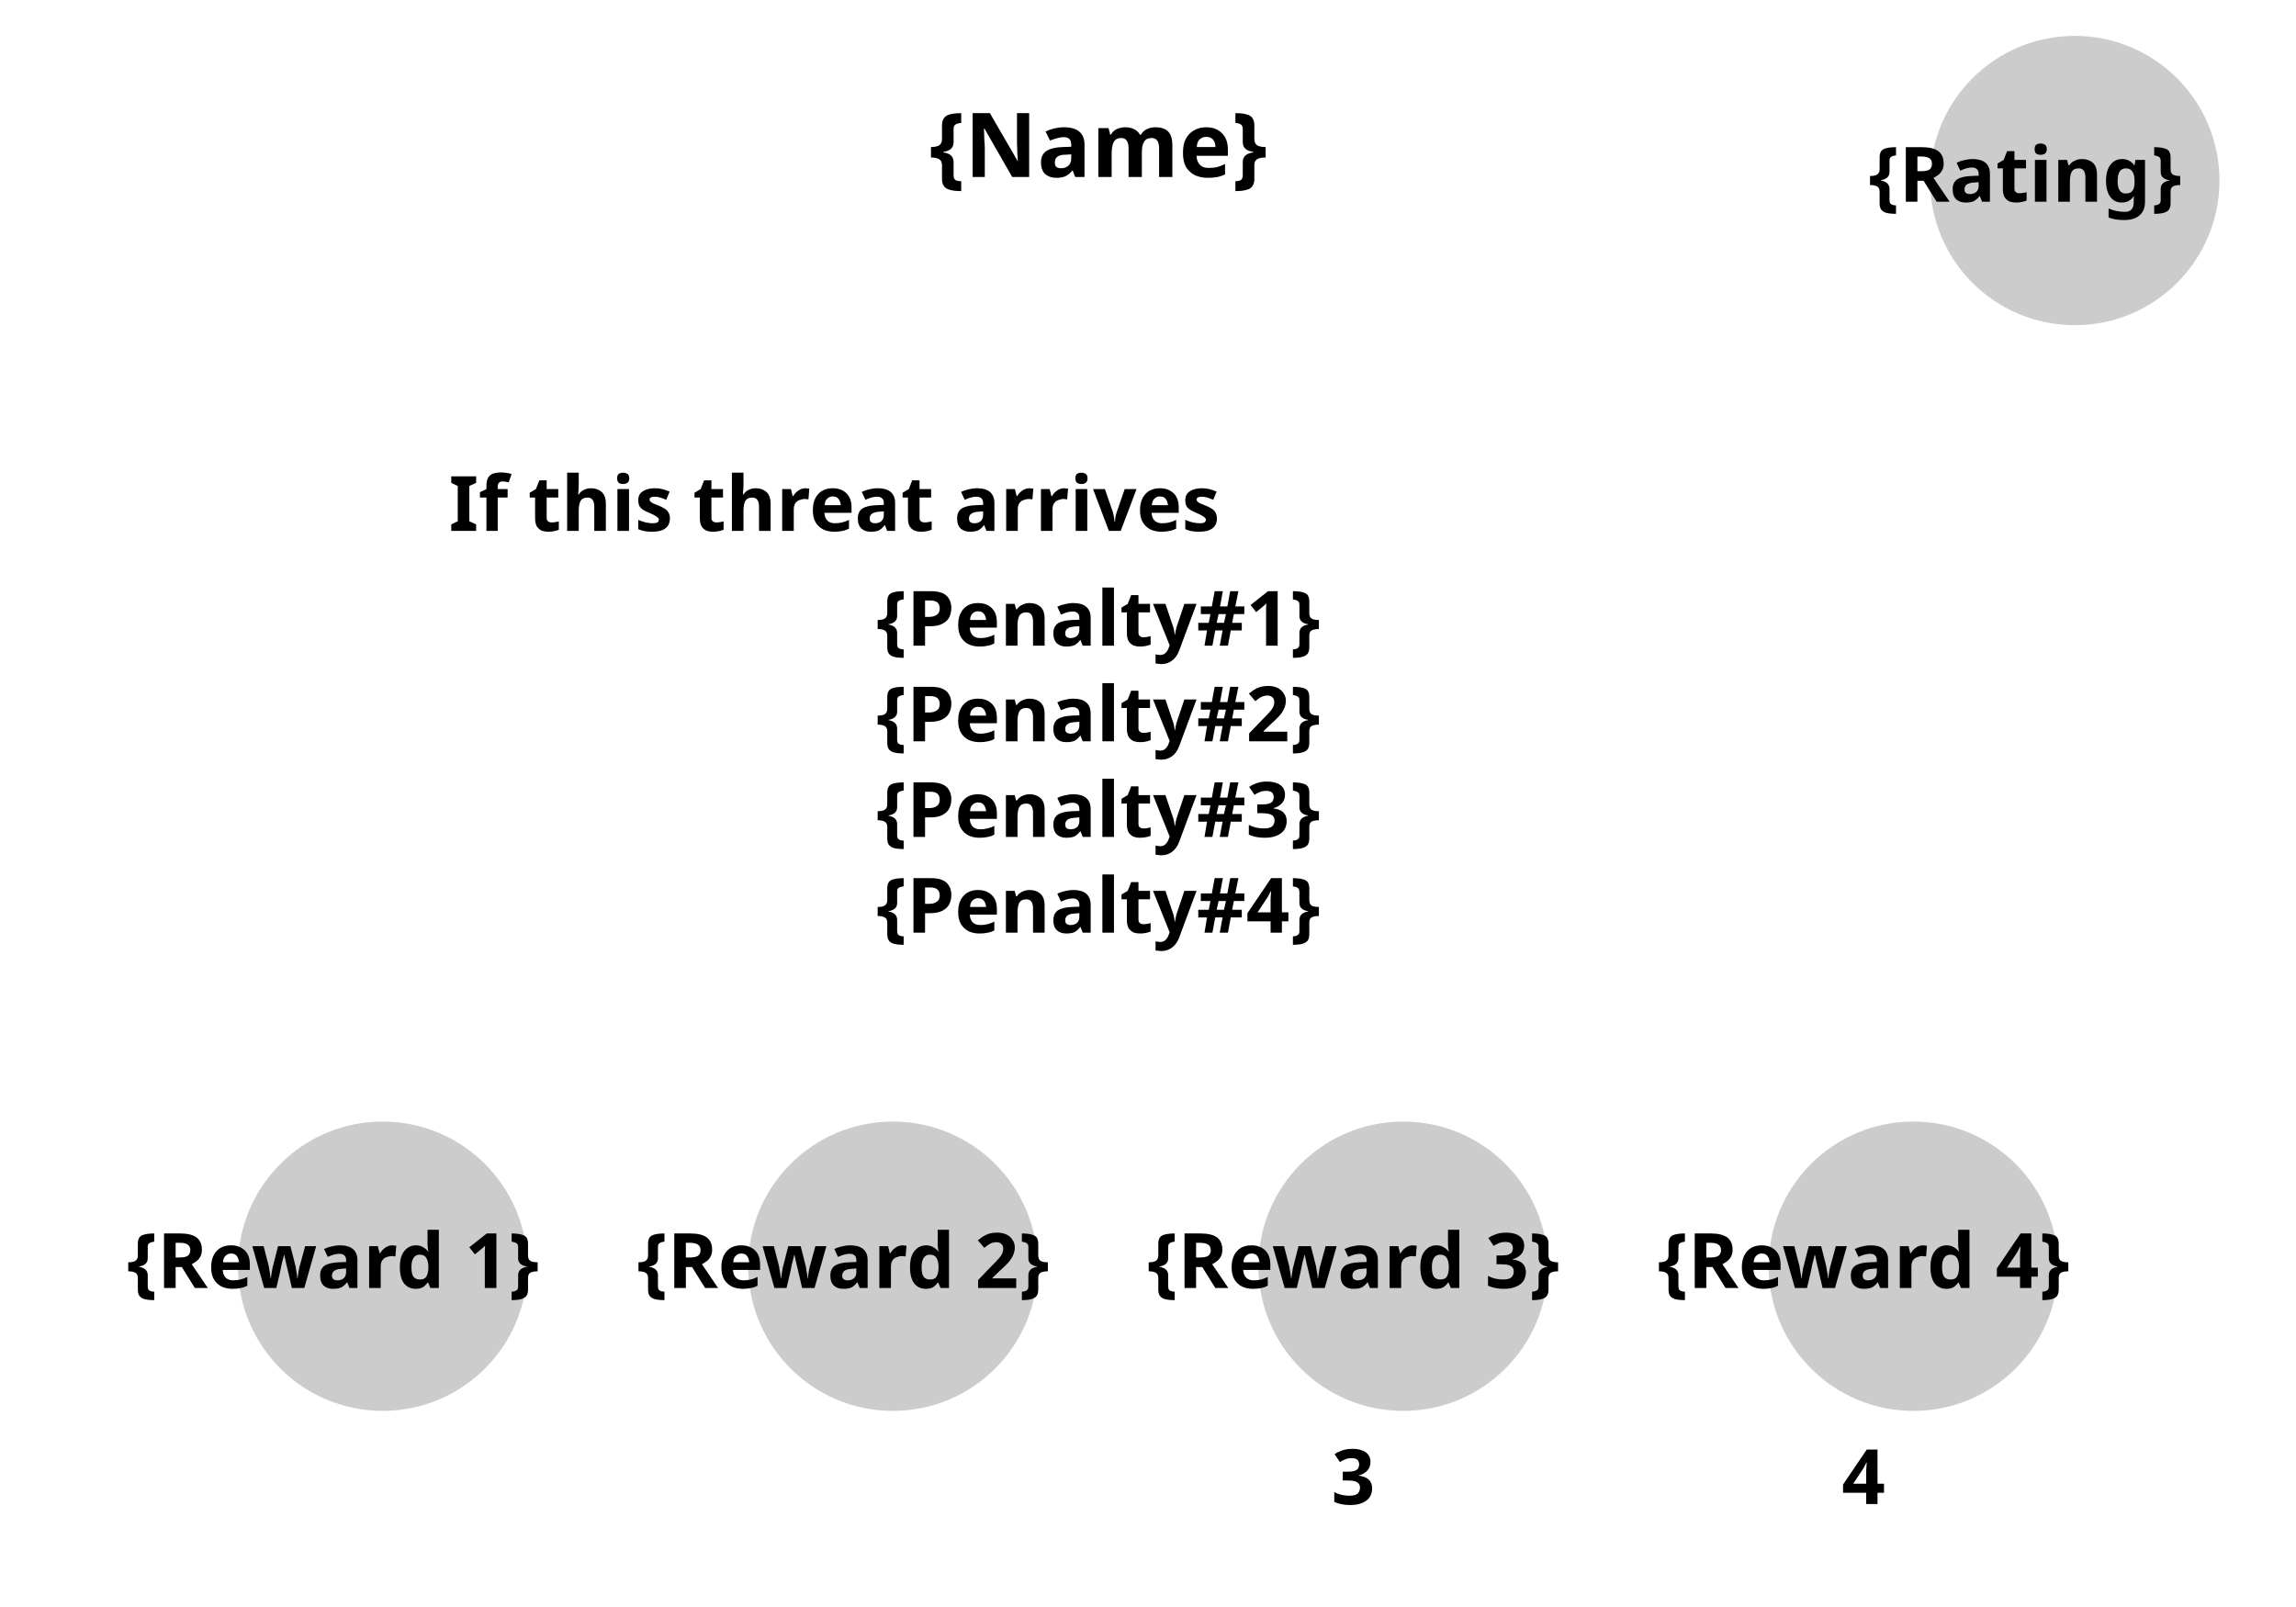
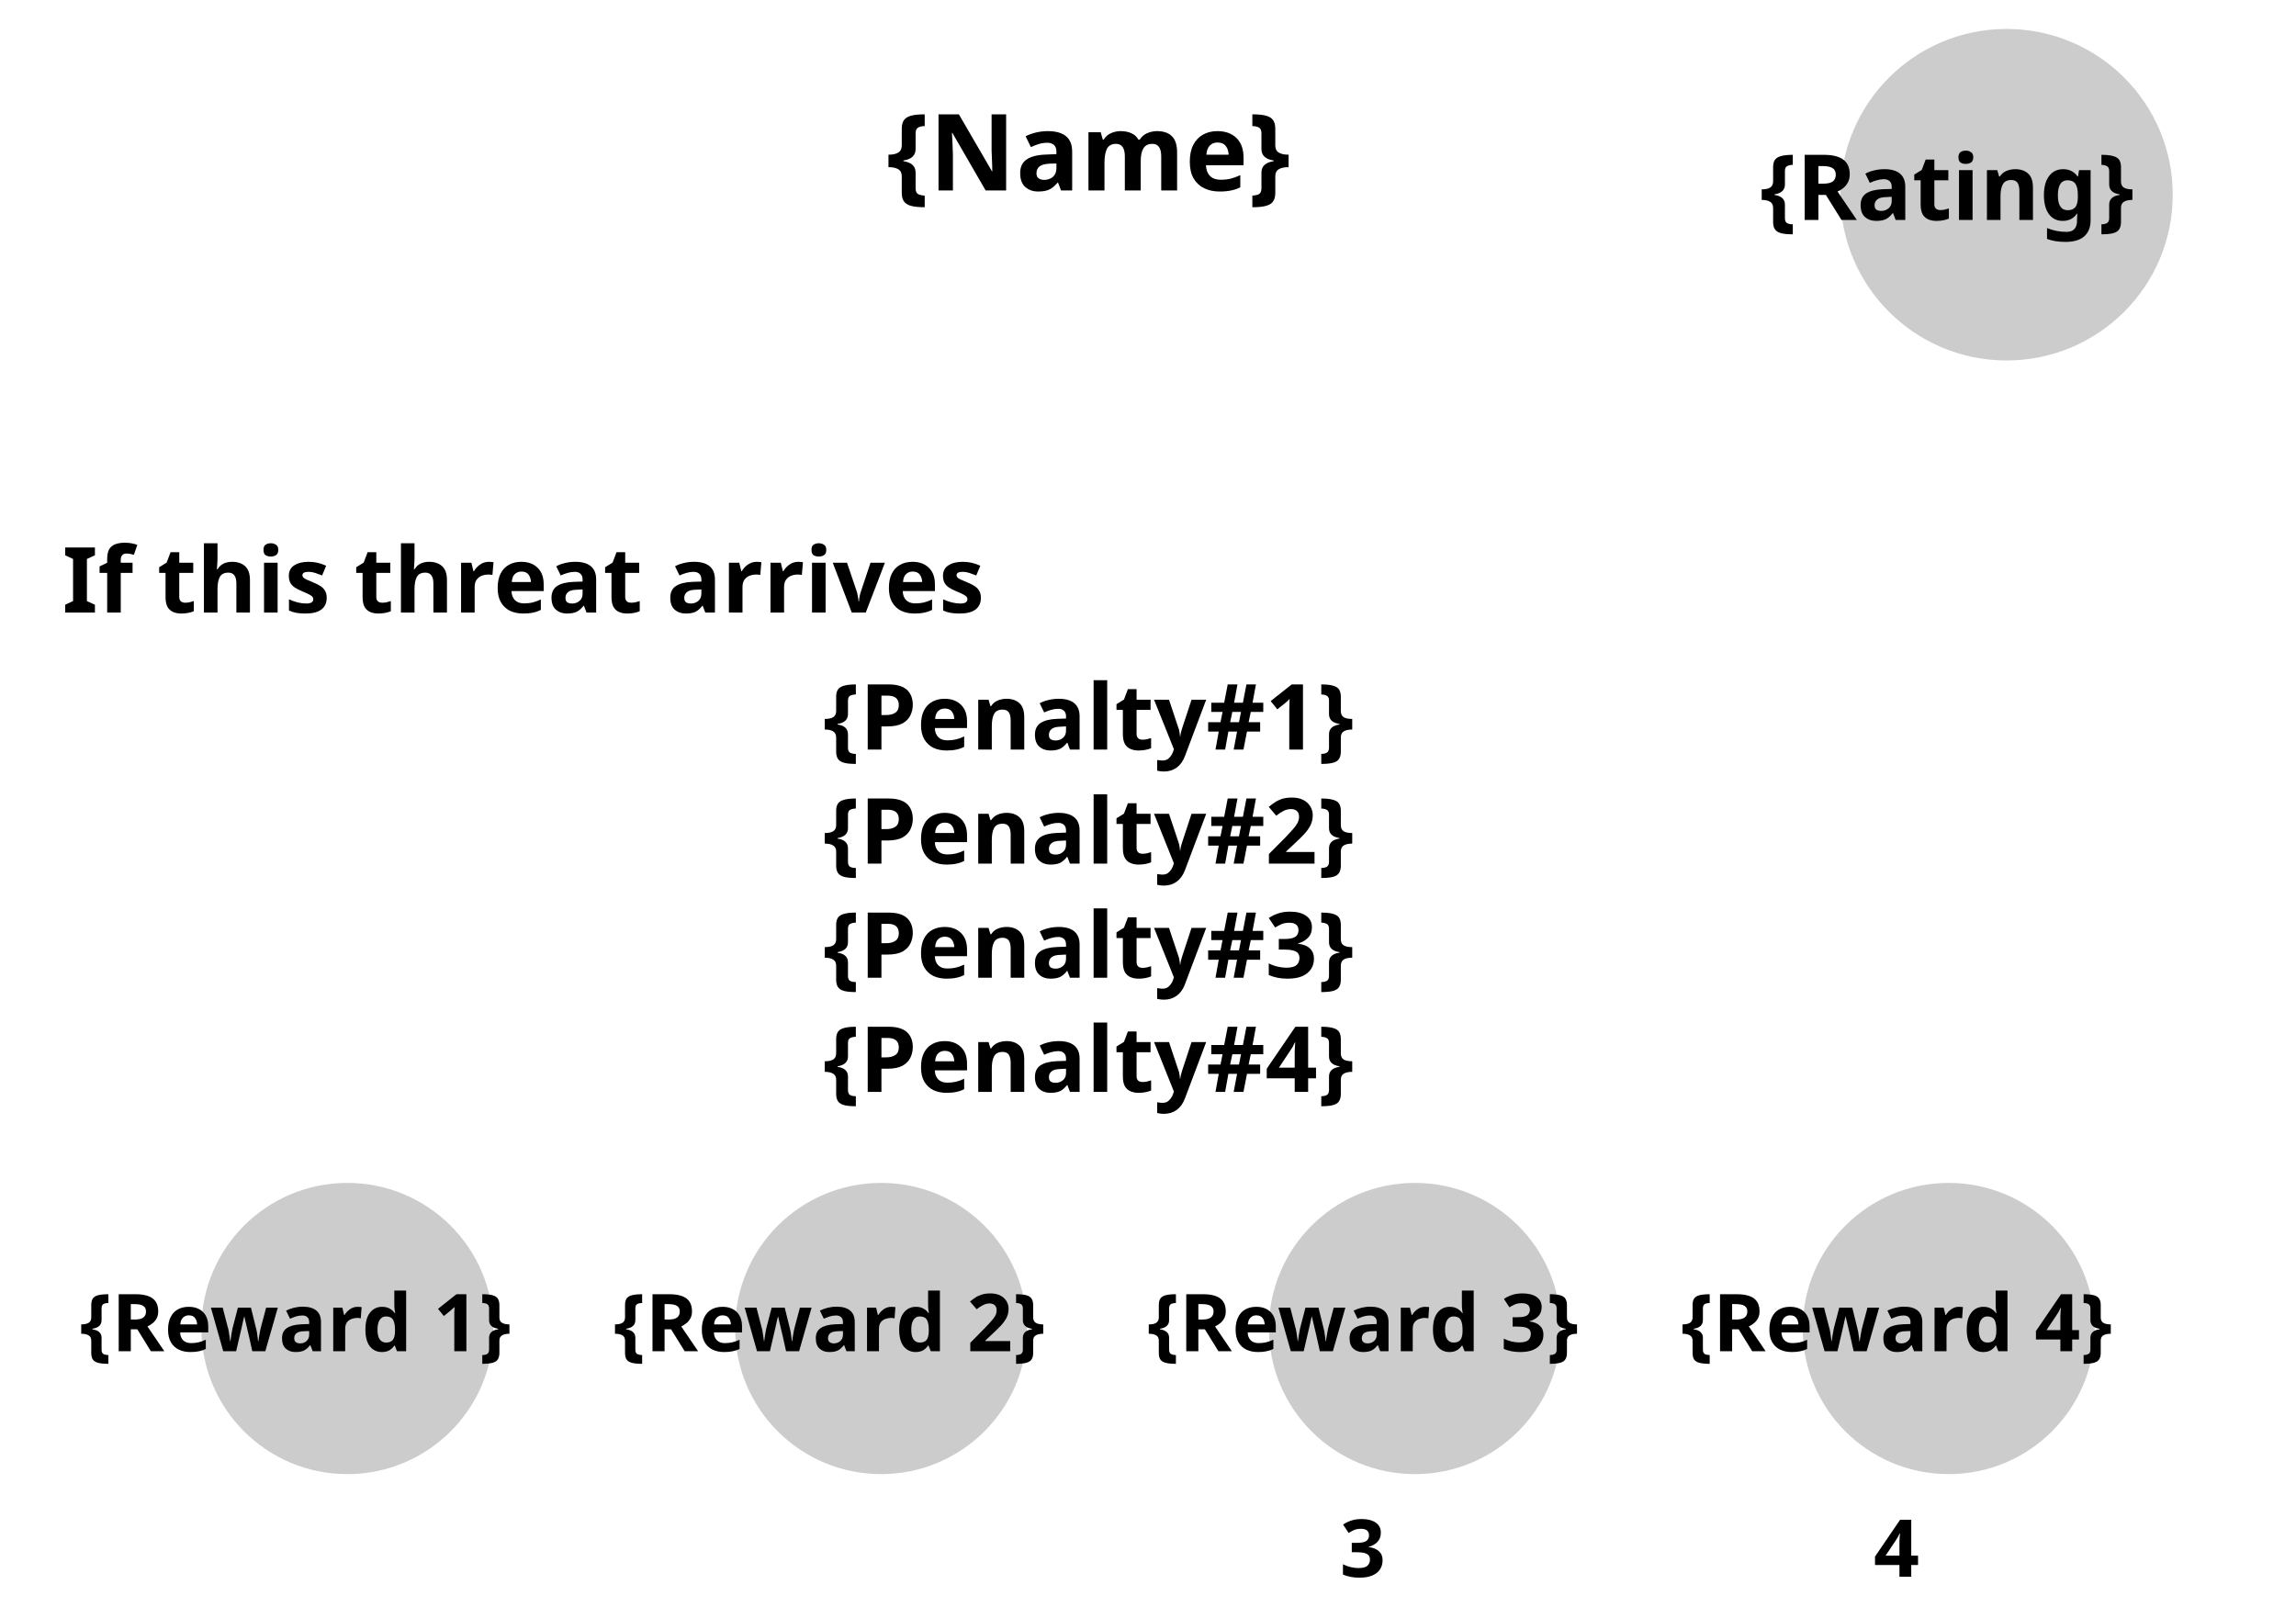
- <svg xmlns="http://www.w3.org/2000/svg" width="5in" height="3.5in" viewBox="0 0 127 88.9" version="1.1" id="svg3784">
+ <svg xmlns="http://www.w3.org/2000/svg" width="1000" height="700" viewBox="0 0 264.583 185.208" version="1.1" id="svg3784">
  <defs id="defs3778" />
-   <g id="layer1" transform="translate(0,-208.1)">
-     <text xml:space="preserve" style="font-style:normal;font-variant:normal;font-weight:bold;font-stretch:normal;font-size:4.233px;line-height:1.25;font-family:sans-serif;-inkscape-font-specification:'sans-serif Bold';text-align:center;letter-spacing:0px;word-spacing:0px;text-anchor:middle;fill:#000000;fill-opacity:1;stroke:none;stroke-width:0.265" x="63.5" y="217.89" id="text3788">
-       <tspan id="tspan3786" x="63.5" y="217.89" style="font-size:4.939px;stroke-width:0.265">{Name}</tspan>
+   <g id="layer1" transform="translate(0,-111.7917)">
+     <text xml:space="preserve" style="font-style:normal;font-variant:normal;font-weight:bold;font-stretch:normal;font-size:10.533px;line-height:1.25;font-family:sans-serif;-inkscape-font-specification:'sans-serif Bold';text-align:center;letter-spacing:0px;word-spacing:0px;text-anchor:middle;fill:#000000;fill-opacity:1;stroke:none;stroke-width:0.265" x="132.135" y="133.897" id="text3788" transform="scale(1.001188,0.998813)">
+       <tspan id="tspan3786" x="132.135" y="133.897" style="font-size:12.289px;stroke-width:0.265">{Name}</tspan>
    </text>
-     <text xml:space="preserve" style="font-style:normal;font-variant:normal;font-weight:bold;font-stretch:normal;font-size:4.233px;line-height:1.25;font-family:sans-serif;-inkscape-font-specification:'sans-serif Bold';text-align:center;letter-spacing:0px;word-spacing:0px;text-anchor:middle;fill:#000000;fill-opacity:1;stroke:none;stroke-width:0.265" x="63.5" y="243.819" id="text3796">
-       <tspan id="tspan3794" x="63.5" y="243.819" style="stroke-width:0.265">{Penalty#1}</tspan>
+     <text xml:space="preserve" style="font-style:normal;font-variant:normal;font-weight:bold;font-stretch:normal;font-size:10.533px;line-height:1.25;font-family:sans-serif;-inkscape-font-specification:'sans-serif Bold';text-align:center;letter-spacing:0px;word-spacing:0px;text-anchor:middle;fill:#000000;fill-opacity:1;stroke:none;stroke-width:0.265" x="132.135" y="198.412" id="text3796" transform="scale(1.001188,0.998813)">
+       <tspan id="tspan3794" x="132.135" y="198.412" style="stroke-width:0.265">{Penalty#1}</tspan>
    </text>
-     <text xml:space="preserve" style="font-style:normal;font-variant:normal;font-weight:bold;font-stretch:normal;font-size:4.233px;line-height:1.25;font-family:sans-serif;-inkscape-font-specification:'sans-serif Bold';text-align:center;letter-spacing:0px;word-spacing:0px;text-anchor:middle;fill:#000000;fill-opacity:1;stroke:none;stroke-width:0.265" x="48.898" y="237.469" id="text3800">
-       <tspan id="tspan3798" x="48.898" y="237.469" style="stroke-width:0.265">If this threat arrives</tspan>
+     <text xml:space="preserve" style="font-style:normal;font-variant:normal;font-weight:bold;font-stretch:normal;font-size:10.533px;line-height:1.25;font-family:sans-serif;-inkscape-font-specification:'sans-serif Bold';text-align:center;letter-spacing:0px;word-spacing:0px;text-anchor:middle;fill:#000000;fill-opacity:1;stroke:none;stroke-width:0.265" x="67.077" y="182.613" id="text3800" transform="scale(1.001188,0.998813)">
+       <tspan id="tspan3798" x="67.077" y="182.613" style="stroke-width:0.265">If this threat arrives</tspan>
    </text>
-     <circle style="opacity:1;vector-effect:none;fill:#cccccc;fill-opacity:1;stroke:#cccccc;stroke-width:1.058;stroke-linecap:butt;stroke-linejoin:miter;stroke-miterlimit:4;stroke-dasharray:none;stroke-dashoffset:0;stroke-opacity:1" id="path3802" cx="114.763" cy="218.088" r="7.474" />
-     <text xml:space="preserve" style="font-style:normal;font-variant:normal;font-weight:bold;font-stretch:normal;font-size:4.233px;line-height:1.25;font-family:sans-serif;-inkscape-font-specification:'sans-serif Bold';text-align:center;letter-spacing:0px;word-spacing:0px;text-anchor:middle;fill:#000000;fill-opacity:1;stroke:none;stroke-width:0.265" x="114.763" y="219.259" id="text3792">
-       <tspan id="tspan3790" x="114.763" y="219.259" style="stroke-width:0.265">{Rating}</tspan>
+     <ellipse style="opacity:1;vector-effect:none;fill:#cccccc;fill-opacity:1;stroke:#cccccc;stroke-width:1.058;stroke-linecap:butt;stroke-linejoin:miter;stroke-miterlimit:4;stroke-dasharray:none;stroke-dashoffset:0;stroke-opacity:1" id="path3802" cx="231.231" cy="134.232" rx="18.619" ry="18.575" />
+     <text xml:space="preserve" style="font-style:normal;font-variant:normal;font-weight:bold;font-stretch:normal;font-size:10.533px;line-height:1.25;font-family:sans-serif;-inkscape-font-specification:'sans-serif Bold';text-align:center;letter-spacing:0px;word-spacing:0px;text-anchor:middle;fill:#000000;fill-opacity:1;stroke:none;stroke-width:0.265" x="230.956" y="137.305" id="text3792" transform="scale(1.001188,0.998813)">
+       <tspan id="tspan3790" x="230.956" y="137.305" style="stroke-width:0.265">{Rating}</tspan>
    </text>
-     <text id="text3810" y="249.11" x="63.5" style="font-style:normal;font-variant:normal;font-weight:bold;font-stretch:normal;font-size:4.233px;line-height:1.25;font-family:sans-serif;-inkscape-font-specification:'sans-serif Bold';text-align:center;letter-spacing:0px;word-spacing:0px;text-anchor:middle;fill:#000000;fill-opacity:1;stroke:none;stroke-width:0.265" xml:space="preserve">
-       <tspan style="stroke-width:0.265" y="249.11" x="63.5" id="tspan3808">{Penalty#2}</tspan>
+     <text id="text3810" y="211.578" x="132.135" style="font-style:normal;font-variant:normal;font-weight:bold;font-stretch:normal;font-size:10.533px;line-height:1.25;font-family:sans-serif;-inkscape-font-specification:'sans-serif Bold';text-align:center;letter-spacing:0px;word-spacing:0px;text-anchor:middle;fill:#000000;fill-opacity:1;stroke:none;stroke-width:0.265" xml:space="preserve" transform="scale(1.001188,0.998813)">
+       <tspan style="stroke-width:0.265" y="211.578" x="132.135" id="tspan3808">{Penalty#2}</tspan>
    </text>
-     <text xml:space="preserve" style="font-style:normal;font-variant:normal;font-weight:bold;font-stretch:normal;font-size:4.233px;line-height:1.25;font-family:sans-serif;-inkscape-font-specification:'sans-serif Bold';text-align:center;letter-spacing:0px;word-spacing:0px;text-anchor:middle;fill:#000000;fill-opacity:1;stroke:none;stroke-width:0.265" x="63.5" y="254.402" id="text3814">
-       <tspan id="tspan3812" x="63.5" y="254.402" style="stroke-width:0.265">{Penalty#3}</tspan>
+     <text xml:space="preserve" style="font-style:normal;font-variant:normal;font-weight:bold;font-stretch:normal;font-size:10.533px;line-height:1.25;font-family:sans-serif;-inkscape-font-specification:'sans-serif Bold';text-align:center;letter-spacing:0px;word-spacing:0px;text-anchor:middle;fill:#000000;fill-opacity:1;stroke:none;stroke-width:0.265" x="132.135" y="224.745" id="text3814" transform="scale(1.001188,0.998813)">
+       <tspan id="tspan3812" x="132.135" y="224.745" style="stroke-width:0.265">{Penalty#3}</tspan>
    </text>
-     <text id="text3818" y="259.694" x="63.5" style="font-style:normal;font-variant:normal;font-weight:bold;font-stretch:normal;font-size:4.233px;line-height:1.25;font-family:sans-serif;-inkscape-font-specification:'sans-serif Bold';text-align:center;letter-spacing:0px;word-spacing:0px;text-anchor:middle;fill:#000000;fill-opacity:1;stroke:none;stroke-width:0.265" xml:space="preserve">
-       <tspan style="stroke-width:0.265" y="259.694" x="63.5" id="tspan3816">{Penalty#4}</tspan>
+     <text id="text3818" y="237.911" x="132.135" style="font-style:normal;font-variant:normal;font-weight:bold;font-stretch:normal;font-size:10.533px;line-height:1.25;font-family:sans-serif;-inkscape-font-specification:'sans-serif Bold';text-align:center;letter-spacing:0px;word-spacing:0px;text-anchor:middle;fill:#000000;fill-opacity:1;stroke:none;stroke-width:0.265" xml:space="preserve" transform="scale(1.001188,0.998813)">
+       <tspan style="stroke-width:0.265" y="237.911" x="132.135" id="tspan3816">{Penalty#4}</tspan>
    </text>
-     <circle r="7.474" cy="278.148" cx="21.167" id="circle3828" style="opacity:1;vector-effect:none;fill:#cccccc;fill-opacity:1;stroke:#cccccc;stroke-width:1.058;stroke-linecap:butt;stroke-linejoin:miter;stroke-miterlimit:4;stroke-dasharray:none;stroke-dashoffset:0;stroke-opacity:1" />
-     <circle style="opacity:1;vector-effect:none;fill:#cccccc;fill-opacity:1;stroke:#cccccc;stroke-width:1.058;stroke-linecap:butt;stroke-linejoin:miter;stroke-miterlimit:4;stroke-dasharray:none;stroke-dashoffset:0;stroke-opacity:1" id="circle3830" cx="49.389" cy="278.148" r="7.474" />
-     <circle r="7.474" cy="278.148" cx="77.611" id="circle3832" style="opacity:1;vector-effect:none;fill:#cccccc;fill-opacity:1;stroke:#cccccc;stroke-width:1.058;stroke-linecap:butt;stroke-linejoin:miter;stroke-miterlimit:4;stroke-dasharray:none;stroke-dashoffset:0;stroke-opacity:1" />
-     <circle style="opacity:1;vector-effect:none;fill:#cccccc;fill-opacity:1;stroke:#cccccc;stroke-width:1.058;stroke-linecap:butt;stroke-linejoin:miter;stroke-miterlimit:4;stroke-dasharray:none;stroke-dashoffset:0;stroke-opacity:1" id="circle3834" cx="105.833" cy="278.148" r="7.474" />
-     <text xml:space="preserve" style="font-style:normal;font-variant:normal;font-weight:bold;font-stretch:normal;font-size:4.233px;line-height:1.25;font-family:sans-serif;-inkscape-font-specification:'sans-serif Bold';text-align:center;letter-spacing:0px;word-spacing:0px;text-anchor:middle;fill:#000000;fill-opacity:1;stroke:none;stroke-width:0.265" x="77.612" y="291.311" id="text3848">
-       <tspan id="tspan3846" x="77.612" y="291.311" style="stroke-width:0.265">3</tspan>
+     <ellipse cy="264.904" cx="40.026" id="circle3828" style="opacity:1;vector-effect:none;fill:#cccccc;fill-opacity:1;stroke:#cccccc;stroke-width:1.058;stroke-linecap:butt;stroke-linejoin:miter;stroke-miterlimit:4;stroke-dasharray:none;stroke-dashoffset:0;stroke-opacity:1" rx="16.291" ry="16.252" />
+     <ellipse style="opacity:1;vector-effect:none;fill:#cccccc;fill-opacity:1;stroke:#cccccc;stroke-width:1.058;stroke-linecap:butt;stroke-linejoin:miter;stroke-miterlimit:4;stroke-dasharray:none;stroke-dashoffset:0;stroke-opacity:1" id="circle3830" cx="101.536" cy="264.904" rx="16.291" ry="16.252" />
+     <ellipse cy="264.904" cx="163.047" id="circle3832" style="opacity:1;vector-effect:none;fill:#cccccc;fill-opacity:1;stroke:#cccccc;stroke-width:1.058;stroke-linecap:butt;stroke-linejoin:miter;stroke-miterlimit:4;stroke-dasharray:none;stroke-dashoffset:0;stroke-opacity:1" rx="16.291" ry="16.252" />
+     <ellipse style="opacity:1;vector-effect:none;fill:#cccccc;fill-opacity:1;stroke:#cccccc;stroke-width:1.058;stroke-linecap:butt;stroke-linejoin:miter;stroke-miterlimit:4;stroke-dasharray:none;stroke-dashoffset:0;stroke-opacity:1" id="circle3834" cx="224.557" cy="264.904" rx="16.291" ry="16.252" />
+     <text xml:space="preserve" style="font-style:normal;font-variant:normal;font-weight:bold;font-stretch:normal;font-size:9.216px;line-height:1.25;font-family:sans-serif;-inkscape-font-specification:'sans-serif Bold';text-align:center;letter-spacing:0px;word-spacing:0px;text-anchor:middle;fill:#000000;fill-opacity:1;stroke:none;stroke-width:0.265" x="162.856" y="293.874" id="text3848" transform="scale(1.001188,0.998813)">
+       <tspan id="tspan3846" x="162.856" y="293.874" style="stroke-width:0.265">3</tspan>
    </text>
-     <text xml:space="preserve" style="font-style:normal;font-variant:normal;font-weight:bold;font-stretch:normal;font-size:4.233px;line-height:1.25;font-family:sans-serif;-inkscape-font-specification:'sans-serif Bold';text-align:center;letter-spacing:0px;word-spacing:0px;text-anchor:middle;fill:#000000;fill-opacity:1;stroke:none;stroke-width:0.265" x="105.83" y="291.307" id="text3852">
-       <tspan id="tspan3850" x="105.83" y="291.307" style="stroke-width:0.265">4</tspan>
+     <text xml:space="preserve" style="font-style:normal;font-variant:normal;font-weight:bold;font-stretch:normal;font-size:9.216px;line-height:1.25;font-family:sans-serif;-inkscape-font-specification:'sans-serif Bold';text-align:center;letter-spacing:0px;word-spacing:0px;text-anchor:middle;fill:#000000;fill-opacity:1;stroke:none;stroke-width:0.265" x="224.284" y="293.865" id="text3852" transform="scale(1.001188,0.998813)">
+       <tspan id="tspan3850" x="224.284" y="293.865" style="stroke-width:0.265">4</tspan>
    </text>
-     <text xml:space="preserve" style="font-style:normal;font-variant:normal;font-weight:bold;font-stretch:normal;font-size:4.233px;line-height:1.25;font-family:sans-serif;-inkscape-font-specification:'sans-serif Bold';text-align:center;letter-spacing:0px;word-spacing:0px;text-anchor:middle;fill:#000000;fill-opacity:1;stroke:none;stroke-width:0.265" x="21.167" y="279.351" id="text3880">
-       <tspan id="tspan3878" x="21.167" y="279.351" style="stroke-width:0.265">{Reward 1}</tspan>
+     <text xml:space="preserve" style="font-style:normal;font-variant:normal;font-weight:bold;font-stretch:normal;font-size:9.216px;line-height:1.25;font-family:sans-serif;-inkscape-font-specification:'sans-serif Bold';text-align:center;letter-spacing:0px;word-spacing:0px;text-anchor:middle;fill:#000000;fill-opacity:1;stroke:none;stroke-width:0.265" x="39.978" y="267.838" id="text3880" transform="scale(1.001188,0.998813)">
+       <tspan id="tspan3878" x="39.978" y="267.838" style="stroke-width:0.265">{Reward 1}</tspan>
    </text>
-     <text id="text3884" y="279.351" x="49.389" style="font-style:normal;font-variant:normal;font-weight:bold;font-stretch:normal;font-size:4.233px;line-height:1.25;font-family:sans-serif;-inkscape-font-specification:'sans-serif Bold';text-align:center;letter-spacing:0px;word-spacing:0px;text-anchor:middle;fill:#000000;fill-opacity:1;stroke:none;stroke-width:0.265" xml:space="preserve">
-       <tspan style="stroke-width:0.265" y="279.351" x="49.389" id="tspan3882">{Reward 2}</tspan>
+     <text id="text3884" y="267.838" x="101.416" style="font-style:normal;font-variant:normal;font-weight:bold;font-stretch:normal;font-size:9.216px;line-height:1.25;font-family:sans-serif;-inkscape-font-specification:'sans-serif Bold';text-align:center;letter-spacing:0px;word-spacing:0px;text-anchor:middle;fill:#000000;fill-opacity:1;stroke:none;stroke-width:0.265" xml:space="preserve" transform="scale(1.001188,0.998813)">
+       <tspan style="stroke-width:0.265" y="267.838" x="101.416" id="tspan3882">{Reward 2}</tspan>
    </text>
-     <text xml:space="preserve" style="font-style:normal;font-variant:normal;font-weight:bold;font-stretch:normal;font-size:4.233px;line-height:1.25;font-family:sans-serif;-inkscape-font-specification:'sans-serif Bold';text-align:center;letter-spacing:0px;word-spacing:0px;text-anchor:middle;fill:#000000;fill-opacity:1;stroke:none;stroke-width:0.265" x="77.611" y="279.351" id="text3888">
-       <tspan id="tspan3886" x="77.611" y="279.351" style="stroke-width:0.265">{Reward 3}</tspan>
+     <text xml:space="preserve" style="font-style:normal;font-variant:normal;font-weight:bold;font-stretch:normal;font-size:9.216px;line-height:1.25;font-family:sans-serif;-inkscape-font-specification:'sans-serif Bold';text-align:center;letter-spacing:0px;word-spacing:0px;text-anchor:middle;fill:#000000;fill-opacity:1;stroke:none;stroke-width:0.265" x="162.853" y="267.838" id="text3888" transform="scale(1.001188,0.998813)">
+       <tspan id="tspan3886" x="162.853" y="267.838" style="stroke-width:0.265">{Reward 3}</tspan>
    </text>
-     <text id="text3892" y="279.351" x="105.833" style="font-style:normal;font-variant:normal;font-weight:bold;font-stretch:normal;font-size:4.233px;line-height:1.25;font-family:sans-serif;-inkscape-font-specification:'sans-serif Bold';text-align:center;letter-spacing:0px;word-spacing:0px;text-anchor:middle;fill:#000000;fill-opacity:1;stroke:none;stroke-width:0.265" xml:space="preserve">
-       <tspan style="stroke-width:0.265" y="279.351" x="105.833" id="tspan3890">{Reward 4}</tspan>
+     <text id="text3892" y="267.838" x="224.291" style="font-style:normal;font-variant:normal;font-weight:bold;font-stretch:normal;font-size:9.216px;line-height:1.25;font-family:sans-serif;-inkscape-font-specification:'sans-serif Bold';text-align:center;letter-spacing:0px;word-spacing:0px;text-anchor:middle;fill:#000000;fill-opacity:1;stroke:none;stroke-width:0.265" xml:space="preserve" transform="scale(1.001188,0.998813)">
+       <tspan style="stroke-width:0.265" y="267.838" x="224.291" id="tspan3890">{Reward 4}</tspan>
    </text>
  </g>
</svg>
